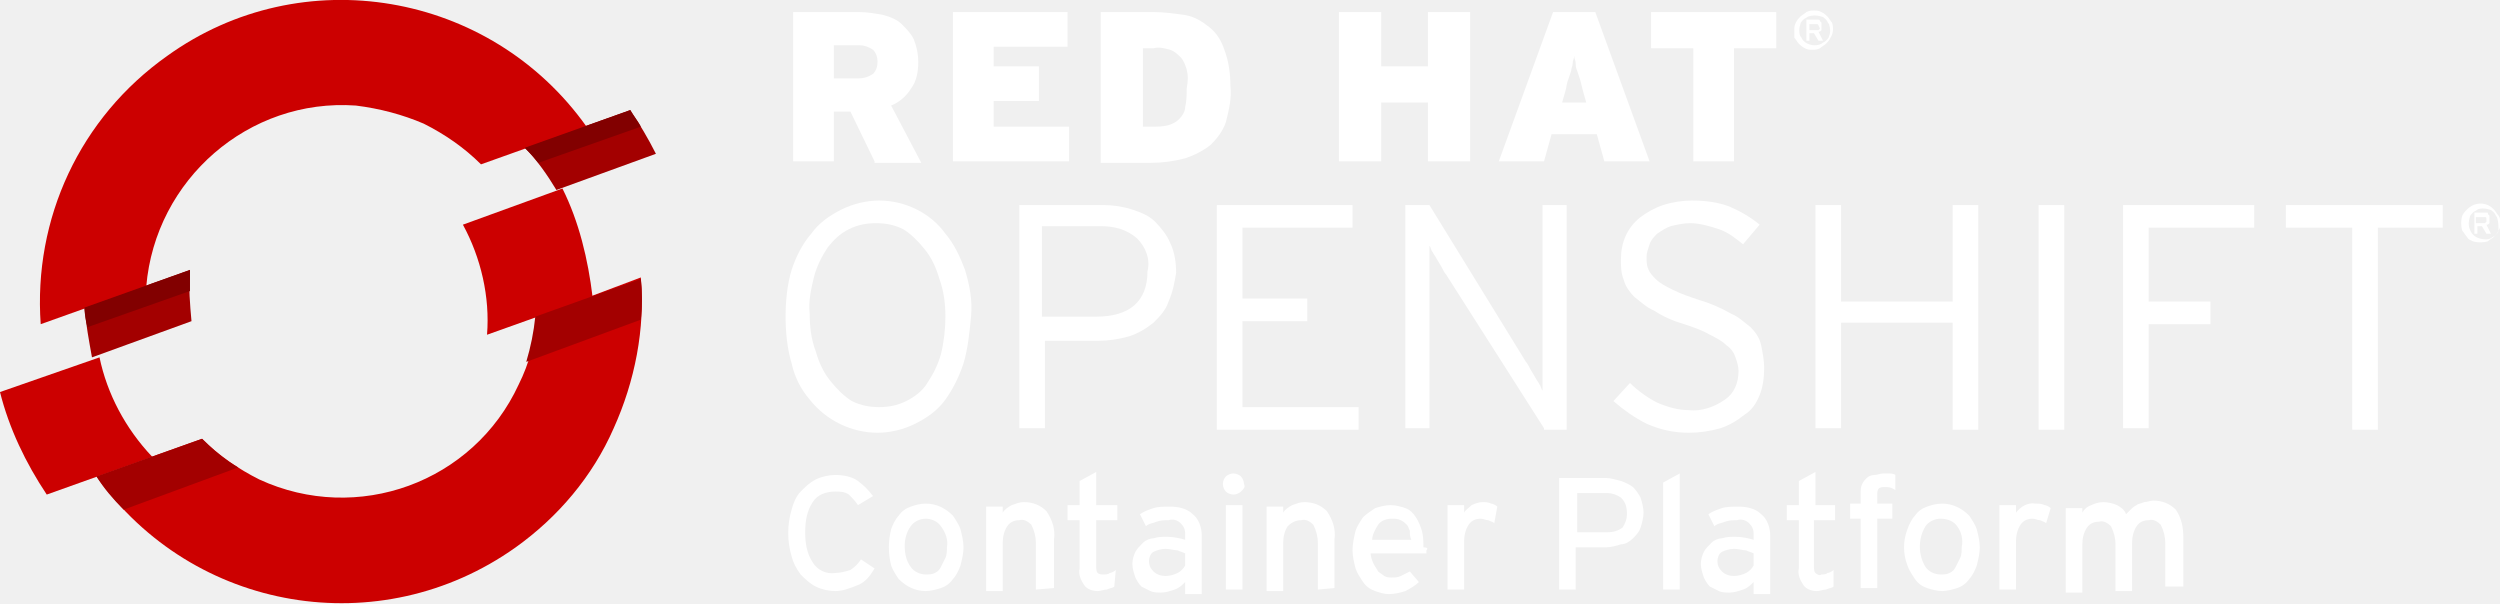
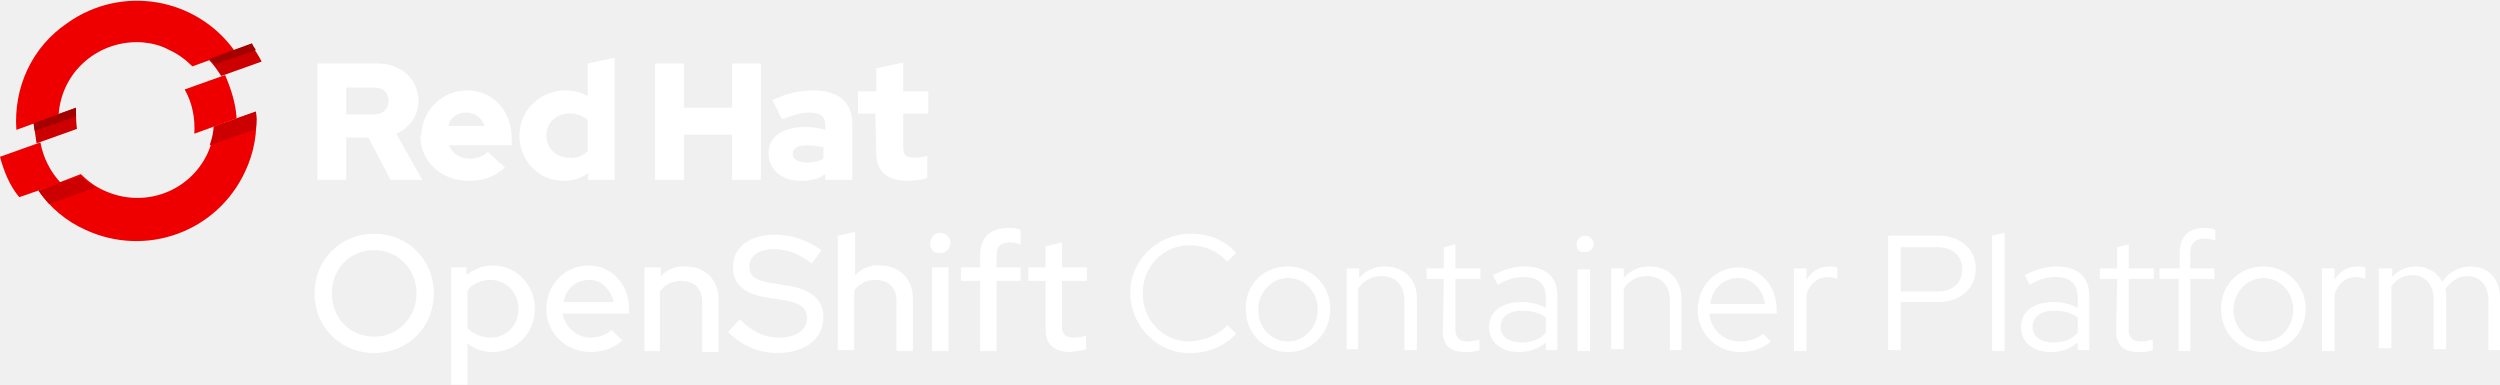
- <svg xmlns="http://www.w3.org/2000/svg" enable-background="new 0 0 165.8 40" height="40" viewBox="0 0 165.8 40" width="165.8">
+ <svg xmlns="http://www.w3.org/2000/svg" enable-background="new 0 0 259.9 40" height="40" viewBox="0 0 259.9 40" width="259.9">
  <g fill="#fff">
-     <path d="m58 10.7-1.6-3.3h-1.1v3.3h-2.7v-9.9h4.4c.5 0 1.1.1 1.6.2.4.1.9.3 1.2.6s.6.6.8 1c.2.5.3 1 .3 1.5 0 .6-.1 1.3-.5 1.8-.3.5-.8.9-1.3 1.1l2 3.8h-3.1zm-.1-7.4c-.3-.2-.6-.3-.9-.3h-1.7v2.2h1.6c.4 0 .7-.1 1-.3.2-.2.3-.5.3-.8s-.1-.6-.3-.8z" />
-     <path d="m63.2 10.7v-9.9h7.6v2.3h-4.9v1.3h3v2.3h-3v1.7h5v2.3z" />
-     <path d="m81.3 8.1c-.2.6-.6 1.1-1 1.5-.5.4-1.1.7-1.7.9-.8.2-1.5.3-2.3.3h-3.3v-10h3.5c.7 0 1.4.1 2.1.2.6.1 1.1.4 1.6.8s.8.9 1 1.5c.3.8.4 1.6.4 2.4.1.8-.1 1.6-.3 2.4zm-2.6-3.5c-.1-.3-.2-.6-.4-.8s-.4-.4-.7-.5c-.4-.1-.7-.2-1.1-.1h-.7v5.2h.6c.4 0 .7 0 1.1-.1.3-.1.5-.2.7-.4s.4-.5.4-.8c.1-.4.1-.8.1-1.2.1-.6.1-.9 0-1.3z" />
-     <path d="m94.7 10.7v-3.9h-3.1v3.9h-2.8v-9.9h2.8v3.6h3.1v-3.6h2.8v9.9z" />
-     <path d="m106.4 10.7-.5-1.8h-3l-.5 1.8h-3l3.6-9.9h2.8l3.6 9.9zm-1.4-4.6-.2-.8-.2-.6c-.1-.2-.1-.4-.1-.5 0-.2-.1-.3-.1-.5 0 .2-.1.3-.1.5s-.1.3-.1.5l-.2.6c-.1.2-.1.5-.2.8l-.2.7h1.6z" />
-     <path d="m115 3.2v7.5h-2.7v-7.5h-2.8v-2.4h8.3v2.4z" />
-     <path d="m121.4 2.5c-.1.2-.2.3-.3.4s-.3.2-.4.3c-.2.1-.3.1-.5.1s-.3 0-.5-.1-.3-.2-.4-.3-.2-.3-.3-.4c0-.2 0-.3 0-.5s0-.3.1-.5.2-.3.3-.4.3-.2.4-.3c.2-.1.3-.1.5-.1s.3 0 .5.1.3.2.4.3.2.3.3.4c.1.3.1.7-.1 1zm-.1-.9c-.1-.1-.1-.2-.2-.3s-.2-.2-.3-.2c-.3-.1-.6-.1-.9 0-.1.1-.2.1-.3.2s-.2.2-.2.3c-.1.3-.1.6 0 .8.1.1.1.2.2.3.3.3.8.4 1.2.2.1-.1.2-.1.3-.2s.2-.2.2-.3c.1-.2.1-.5 0-.8zm-.5.4c-.1.1-.1.1-.2.1l.3.6h-.3l-.3-.5h-.3v.5h-.2v-1.4h.6.2s.1 0 .1.1l.1.1v.2zm-.3-.4s-.1 0-.2 0h-.3v.4h.4.2l.1-.1c-.1-.2-.1-.3-.2-.3z" />
-     <path d="m63.9 24.1c-.3.9-.7 1.7-1.2 2.4s-1.2 1.2-2 1.6-1.7.6-2.5.6c-1.7 0-3.4-.8-4.5-2.2-.6-.7-1-1.5-1.2-2.4-.3-1-.4-2.1-.4-3.1s.1-2.1.4-3.1c.3-.9.7-1.7 1.3-2.4.5-.7 1.2-1.2 2-1.6s1.7-.6 2.5-.6c1.7 0 3.4.8 4.4 2.2.6.7 1 1.6 1.3 2.4.3 1 .5 2 .4 3.1-.1 1-.2 2.1-.5 3.1zm-1.6-5.6c-.2-.7-.5-1.4-1-2-.4-.5-.9-1-1.4-1.3-.6-.3-1.2-.4-1.8-.4s-1.2.1-1.8.4-1 .7-1.4 1.2c-.4.6-.7 1.2-.9 1.9-.2.8-.4 1.7-.3 2.5 0 .9.1 1.7.4 2.5.2.7.5 1.4 1 2 .4.5.9 1 1.4 1.3.6.3 1.2.4 1.8.4s1.2-.1 1.8-.4 1.1-.7 1.4-1.2c.4-.6.7-1.2.9-1.9.2-.8.3-1.7.3-2.5s-.1-1.7-.4-2.5z" />
-     <path d="m77.5 20c-.2.6-.6 1-1 1.4-.5.4-1 .7-1.6.9-.7.2-1.4.3-2 .3h-3.6v5.8h-1.7v-14.8h5.6c.6 0 1.3.1 1.9.3s1.1.4 1.5.8.8.9 1 1.4c.3.6.4 1.3.4 2-.1.6-.2 1.2-.5 1.9zm-2.1-4.2c-.7-.6-1.5-.8-2.4-.8h-3.9v6h3.6c2.2 0 3.4-1 3.4-3 .2-.8-.1-1.6-.7-2.2z" />
-     <path d="m80.7 28.4v-14.8h9v1.5h-7.3v4.7h4.3v1.5h-4.3v5.7h7.7v1.5h-9.4z" />
-     <path d="m102.4 28.4-6.5-10.2c-.1-.1-.2-.3-.3-.5l-.3-.5c-.1-.2-.2-.3-.3-.5-.1-.1-.1-.3-.2-.4v12.1h-1.6v-14.8h1.6l6.4 10.4c.1.1.2.3.3.5l.3.5c.1.2.2.3.3.5.1.1.1.3.2.4v-12.3h1.6v14.9h-1.5z" />
-     <path d="m116.7 26.2c-.2.5-.5 1-1 1.3-.5.4-1 .7-1.6.9-.7.2-1.4.3-2.1.3-1 0-1.9-.2-2.8-.6-.8-.4-1.5-.9-2.2-1.5l1.1-1.2c.5.5 1.2 1 1.8 1.3.7.3 1.4.5 2.1.5.8.1 1.7-.2 2.4-.7.6-.4.9-1.1.9-1.9 0-.3-.1-.6-.2-.9s-.3-.6-.6-.8c-.3-.3-.7-.5-1.1-.7-.5-.3-1.1-.5-1.7-.7-.7-.2-1.4-.5-2-.9-.5-.2-.9-.6-1.3-.9-.3-.3-.6-.7-.7-1.1-.2-.5-.2-.9-.2-1.4 0-1.1.4-2.1 1.3-2.8.4-.3.9-.6 1.5-.8s1.3-.3 1.9-.3c.9 0 1.7.1 2.5.4.7.3 1.4.7 2 1.2l-1.1 1.3c-.5-.4-1-.8-1.6-1s-1.3-.4-1.9-.4c-.4 0-.9.1-1.3.2-.3.1-.6.3-.9.5-.2.2-.4.4-.5.7s-.2.6-.2.8c0 .3 0 .6.1.8.1.3.3.5.5.7.3.3.7.5 1.1.7.6.3 1.2.5 1.8.7.7.2 1.4.5 2.1.9.5.2.9.6 1.3.9.3.3.6.7.7 1.2s.2 1 .2 1.5c0 .7-.1 1.3-.3 1.8z" />
-     <path d="m129.5 28.4v-7h-7.4v7h-1.7v-14.8h1.7v6.4h7.4v-6.4h1.7v14.9h-1.7z" />
-     <path d="m135.2 28.4v-14.8h1.7v14.9h-1.7z" />
-     <path d="m142.5 15.1v4.9h4.1v1.5h-4.1v6.9h-1.7v-14.8h8.7v1.5z" />
-     <path d="m157.7 15.1v13.4h-1.7v-13.4h-4.4v-1.5h10.4v1.5z" />
-     <path d="m165.7 15.3c-.1.2-.2.3-.3.4s-.3.2-.4.3c-.3.1-.7.1-1 0-.2-.1-.3-.1-.4-.3-.1-.1-.2-.3-.3-.4-.1-.3-.1-.7 0-1 .1-.2.2-.3.3-.4.4-.4.9-.5 1.4-.3.2.1.3.2.4.3s.2.3.3.4c.2.3.2.7 0 1zm-.1-.9c-.1-.1-.1-.2-.2-.3s-.2-.2-.3-.2c-.3-.1-.6-.1-.8 0-.1.1-.2.1-.3.2s-.2.2-.2.3c-.1.3-.1.6 0 .8.1.3.3.5.6.6s.6.1.8 0c.1-.1.2-.1.3-.2s.2-.2.2-.3c0-.3 0-.6-.1-.9zm-.5.4c-.1.1-.1.1-.2.1l.3.6h-.3l-.3-.5h-.3v.5h-.2v-1.4h.6.2c.1 0 .1 0 .1.1l.1.1v.2zm-.3-.4s-.1 0-.2 0h-.4v.4h.4.2l.1-.1c0-.3 0-.3-.1-.3z" />
-     <path d="m56.9 38.8c-.5.2-1 .4-1.5.4-.4 0-.9-.1-1.3-.3s-.7-.5-1-.8c-.3-.4-.5-.8-.6-1.2-.3-1-.3-2.1 0-3.1.1-.4.3-.9.6-1.2s.6-.6 1-.8.9-.3 1.3-.3c.5 0 1.1.1 1.5.4s.7.6 1 1l-1 .6c-.2-.3-.4-.5-.6-.7-.3-.2-.6-.2-.9-.2-.6 0-1.2.2-1.5.7-.4.6-.5 1.3-.5 2s.1 1.4.5 2c.3.5.9.8 1.5.7.3 0 .7-.1 1-.2.3-.2.5-.4.7-.7l.9.6c-.3.5-.6.9-1.1 1.1z" />
-     <path d="m63.7 37.5c-.1.3-.3.7-.5.9-.2.3-.5.5-.8.6s-.7.2-1 .2c-.7 0-1.3-.3-1.8-.8-.2-.3-.4-.6-.5-.9-.2-.8-.2-1.6 0-2.4.1-.3.3-.7.5-.9.2-.3.5-.5.8-.6s.6-.2 1-.2c.7 0 1.3.3 1.8.8.2.3.4.6.5.9.1.4.2.8.2 1.2s-.1.8-.2 1.2zm-1.3-2.6c-.2-.3-.6-.5-1-.5s-.8.2-1 .5c-.3.4-.4.9-.4 1.3 0 .5.1 1 .4 1.4.2.3.6.5 1 .5.2 0 .4 0 .6-.1s.3-.2.4-.4.2-.4.3-.6.1-.5.1-.7c.1-.5-.1-1-.4-1.4z" />
-     <path d="m68.7 39.1v-3.1c0-.4-.1-.8-.3-1.2-.2-.2-.5-.4-.8-.3-.3 0-.6.1-.8.4s-.3.7-.3 1.1v3.2h-1.1v-5.6h1.1v.4c.1-.2.4-.4.6-.5.3-.1.5-.2.8-.2.6 0 1.1.2 1.5.6.4.6.6 1.2.5 1.9v3.2z" />
-     <path d="m73.9 38.9c-.1.1-.3.1-.5.2-.2 0-.4.1-.6.1-.3 0-.7-.1-.9-.4s-.4-.7-.3-1.1v-3.2h-.8v-1h.8v-1.6l1.1-.6v2.2h1.4v1h-1.4v3c0 .2 0 .4.1.5s.3.1.4.1.3 0 .4-.1c.1 0 .3-.1.4-.2z" />
-     <path d="m78.6 39.1v-.5c-.2.2-.4.4-.7.5s-.6.2-.9.2c-.2 0-.5 0-.7-.1s-.4-.2-.6-.3c-.2-.2-.3-.4-.4-.6-.1-.3-.2-.6-.2-.9s.1-.6.2-.8.3-.4.5-.6.5-.3.7-.3c.3-.1.6-.1.9-.1.4 0 .9.1 1.2.2v-.4c0-.3-.1-.5-.3-.7s-.5-.3-.8-.2c-.3 0-.5 0-.8.1-.2.1-.5.1-.7.3l-.4-.8c.3-.2.6-.3.9-.4s.7-.1 1.1-.1c.5 0 1.1.1 1.5.5.4.3.6.9.6 1.4v3.9h-1.1zm0-2.4c-.2-.1-.3-.1-.5-.2-.2 0-.5-.1-.8-.1s-.6.1-.8.2-.3.4-.3.6c0 .3.1.5.3.7s.5.3.8.3.6-.1.8-.2.4-.3.5-.5z" />
-     <path d="m82.3 32.6c-.1.1-.3.2-.5.2s-.4-.1-.5-.2-.2-.3-.2-.5.1-.4.2-.5.3-.2.5-.2.4.1.5.2.2.3.2.5c.1.2 0 .3-.2.5zm-1 6.5v-5.6h1.1v5.6z" />
-     <path d="m87.4 39.1v-3.1c0-.4-.1-.8-.3-1.2-.2-.2-.5-.4-.8-.3-.3 0-.6.1-.9.4-.2.3-.3.7-.3 1.1v3.2h-1.1v-5.6h1.1v.4c.1-.2.4-.4.6-.5.3-.1.5-.2.8-.2.6 0 1.1.2 1.5.6.4.6.6 1.2.5 1.9v3.2z" />
-     <path d="m94.6 36.5v.2h-3.7c0 .2.1.5.2.7s.2.3.3.5c.1.1.3.2.4.3.2.1.3.1.5.1s.4 0 .6-.1.4-.2.6-.3l.6.7c-.2.2-.5.4-.9.6-.3.1-.7.2-1.1.2-.3 0-.6-.1-.9-.2s-.6-.3-.8-.6-.4-.6-.5-.9c-.1-.4-.2-.8-.2-1.2s.1-.9.2-1.3c.1-.3.3-.6.5-.9.2-.2.5-.4.8-.6.3-.1.7-.2 1-.2.4 0 .7.1 1 .2s.5.3.7.6.3.6.4.9c.1.4.1.7.1 1.1.3 0 .3.1.2.2zm-1.1-1.3c-.1-.2-.1-.3-.2-.4s-.2-.2-.4-.3-.4-.1-.6-.1c-.3 0-.7.1-.9.4s-.4.7-.4 1h2.6c-.1-.2-.1-.4-.1-.6z" />
-     <path d="m99.1 34.7c-.1-.1-.2-.1-.4-.2-.2 0-.3-.1-.5-.1-.3 0-.6.1-.8.4s-.3.7-.3 1.1v3.2h-1.1v-5.6h1.1v.5c.1-.2.3-.3.5-.5.2-.1.5-.2.7-.2s.4 0 .6.1c.1 0 .3.1.4.2z" />
-     <path d="m108.8 35c-.1.3-.3.5-.5.7s-.5.4-.8.4c-.3.1-.7.2-1 .2h-2v2.8h-1.1v-7.4h3.1c.3 0 .6.1 1 .2.3.1.5.2.8.4.2.2.4.5.5.7.1.3.2.7.2 1s-.1.7-.2 1zm-1.3-2c-.3-.2-.6-.3-.9-.3h-2v2.6h2c.4 0 .7-.1 1-.3.2-.3.3-.6.3-.9 0-.5-.1-.8-.4-1.1z" />
-     <path d="m110.3 39.1v-7.1l1.1-.6v7.7z" />
-     <path d="m116.3 39.1v-.5c-.2.2-.4.4-.7.5s-.6.2-.9.2c-.2 0-.5 0-.7-.1s-.4-.2-.6-.3c-.2-.2-.3-.4-.4-.6-.1-.3-.2-.6-.2-.9s.1-.6.2-.8.3-.4.5-.6.5-.3.7-.3c.3-.1.6-.1.9-.1.4 0 .9.1 1.2.2v-.4c0-.3-.1-.5-.3-.7s-.5-.3-.8-.2c-.3 0-.5 0-.8.1-.2.1-.5.1-.7.3l-.4-.8c.3-.2.6-.3.9-.4s.7-.1 1.1-.1c.5 0 1.1.1 1.5.5.4.3.6.9.6 1.4v3.9h-1.1zm0-2.4c-.2-.1-.3-.1-.5-.2-.2 0-.5-.1-.8-.1s-.6.1-.8.2-.3.4-.3.6c0 .3.1.5.3.7s.5.3.8.3.6-.1.8-.2.4-.3.5-.5z" />
-     <path d="m121.6 38.9c-.1.1-.3.1-.5.2-.2 0-.4.1-.6.1-.3 0-.7-.1-.9-.4s-.4-.7-.3-1.1v-3.2h-.8v-1h.8v-1.6l1.1-.6v2.2h1.3v1h-1.4v3c0 .2 0 .4.1.5s.3.2.4.1c.1 0 .3 0 .4-.1.1 0 .3-.1.4-.2z" />
-     <path d="m125 32.3c-.1 0-.3 0-.4.1s-.1.3-.1.4v.6h1v1h-1v4.6h-1.1v-4.6h-.7v-1h.7v-.7c0-.2 0-.4.1-.6s.2-.3.3-.4.3-.2.5-.2.4-.1.6-.1h.4s.3 0 .4.1v1c-.3-.2-.5-.2-.7-.2z" />
-     <path d="m131.1 37.5c-.1.3-.3.7-.5.9-.2.3-.5.5-.8.6s-.7.2-1 .2-.7-.1-1-.2-.6-.3-.8-.6-.4-.6-.5-.9c-.3-.8-.3-1.6 0-2.4.1-.3.3-.7.5-.9.2-.3.5-.5.8-.6s.6-.2 1-.2c.7 0 1.3.3 1.8.8.2.3.4.6.5.9.1.4.2.8.2 1.2s-.1.8-.2 1.2zm-1.3-2.6c-.2-.3-.6-.5-1.1-.5-.4 0-.8.2-1 .5-.5.8-.5 1.9 0 2.7.2.3.6.5 1 .5.2 0 .4 0 .6-.1s.3-.2.4-.4.2-.4.3-.6.1-.5.1-.7c.1-.5 0-1-.3-1.4z" />
-     <path d="m135.7 34.7c-.1-.1-.2-.1-.4-.2-.2 0-.3-.1-.5-.1-.3 0-.6.1-.8.4s-.3.7-.3 1.1v3.2h-1.1v-5.6h1.1v.5c.3-.4.8-.7 1.3-.6.2 0 .4 0 .6.1.1 0 .3.1.4.2z" />
-     <path d="m143.6 39.1v-3.1c0-.4-.1-.8-.3-1.2-.2-.2-.5-.4-.8-.3-.3 0-.6.1-.8.4s-.3.7-.3 1.1v3.2h-1.1v-3.1c0-.4-.1-.8-.3-1.2-.2-.2-.5-.4-.8-.3-.3 0-.6.1-.8.4s-.3.7-.3 1.1v3.2h-1.1v-5.6h1.1v.3c.1-.2.3-.4.6-.5.2-.1.5-.2.8-.2s.7.1.9.2.5.3.6.6c.1-.1.2-.2.3-.3s.2-.2.4-.3c.1-.1.3-.1.5-.2.2 0 .4-.1.6-.1.6 0 1.1.2 1.5.6.4.6.5 1.2.5 1.9v3.2h-1.2z" />
+     <path d="m38.9 36.7c-3.5 0-6.2-2.7-6.2-6.2s2.7-6.2 6.2-6.2 6.2 2.7 6.2 6.2-2.7 6.2-6.2 6.2zm0-10.7c-2.5 0-4.4 1.9-4.4 4.5s1.9 4.5 4.4 4.5 4.4-2 4.4-4.5-1.9-4.5-4.4-4.5z" />
+     <path d="m46.8 27.8h1.7v.8c.7-.6 1.7-1 2.7-1 2.5 0 4.4 2 4.4 4.5s-1.9 4.5-4.4 4.5c-.9 0-1.9-.3-2.6-.9v4.3h-1.7v-12.2zm1.8 2.4v3.9c.5.6 1.5 1 2.4 1 1.7 0 2.9-1.3 2.9-3s-1.3-3-2.9-3c-1 0-1.9.4-2.4 1.1z" />
+     <path d="m61.4 36.6c-2.6 0-4.6-2-4.6-4.5s1.9-4.5 4.4-4.5c2.4 0 4.2 2 4.2 4.5v.5h-6.9c.2 1.4 1.5 2.5 2.9 2.5.8 0 1.6-.3 2.2-.8l1.1 1.1c-.9.8-2.1 1.2-3.3 1.2zm-2.8-5.2h5.2c-.3-1.3-1.3-2.3-2.5-2.3-1.4 0-2.5.9-2.7 2.3z" />
+     <path d="m67 27.8h1.7v.9c.7-.7 1.6-1.1 2.6-1 2 0 3.4 1.4 3.4 3.4v5.5h-1.7v-5.2c0-1.4-.8-2.2-2.2-2.2-.9 0-1.7.4-2.2 1.1v6.2h-1.6z" />
+     <path d="m76.9 33.2c1.3 1.3 2.6 1.9 4.1 1.9 1.7 0 2.9-.8 2.9-2 0-1.1-.7-1.6-2.4-1.9l-2-.3c-2.2-.4-3.3-1.4-3.3-3.1 0-2.1 1.7-3.4 4.4-3.4 1.7 0 3.4.6 4.8 1.6l-1 1.4c-1.3-1-2.6-1.5-3.9-1.5-1.6 0-2.6.7-2.6 1.8 0 1 .6 1.4 2.1 1.7l1.9.3c2.5.4 3.7 1.5 3.7 3.3 0 2.2-1.9 3.7-4.8 3.7-1.9 0-3.8-.8-5.1-2.2z" />
+     <path d="m87.2 24.5 1.7-.4v4.5c.7-.7 1.6-1.1 2.6-1 2 0 3.4 1.4 3.4 3.4v5.5h-1.7v-5.2c0-1.4-.8-2.2-2.2-2.2-.9 0-1.7.4-2.2 1.1v6.2h-1.7v-11.9z" />
+     <path d="m96.7 25.3c0-.6.5-1.1 1-1.1.6 0 1.1.4 1.1 1s-.4 1.1-1 1.1h-.1c-.6.1-1-.4-1-1zm1.9 11.2h-1.7v-8.7h1.7z" />
+     <path d="m101.9 27.8v-1.3c0-1.8 1-2.8 3-2.8.4 0 .8 0 1.2.2v1.5c-.3-.1-.7-.2-1.1-.2-.9 0-1.4.4-1.4 1.3v1.3h2.5v1.4h-2.5v7.3h-1.7v-7.3h-2v-1.4z" />
+     <path d="m108.7 29.2h-1.8v-1.4h1.8v-2.2l1.7-.4v2.6h2.6v1.4h-2.6v4.7c0 .9.4 1.2 1.3 1.2.4 0 .8-.1 1.2-.2v1.4c-.5.2-1.1.2-1.6.3-1.7 0-2.6-.8-2.6-2.3z" />
+     <path d="m127.6 33.8.9.9c-1.2 1.3-2.9 2-4.7 2-3.4.1-6.2-2.7-6.3-6.1s2.7-6.2 6.1-6.3h.2c1.9 0 3.6.7 4.7 2l-.9.9c-1-1.1-2.4-1.7-3.9-1.7-2.8 0-4.9 2.2-4.9 5s2.1 5 4.9 5c1.6-.1 3-.7 3.9-1.7z" />
+     <path d="m133.9 27.7c2.4 0 4.4 1.9 4.4 4.4s-1.9 4.5-4.4 4.5c-2.4 0-4.4-1.9-4.4-4.5s1.9-4.4 4.4-4.4zm3.1 4.5c0-1.9-1.4-3.3-3.1-3.3s-3.1 1.5-3.1 3.3c0 1.9 1.4 3.3 3.1 3.3s3.1-1.5 3.1-3.3z" />
+     <path d="m140 27.9h1.3v1c.7-.8 1.6-1.2 2.7-1.2 1.9 0 3.3 1.3 3.3 3.3v5.4h-1.3v-5.2c0-1.5-.9-2.5-2.4-2.5-1 0-1.9.5-2.4 1.3v6.3h-1.2z" />
+     <path d="m150.1 29h-1.8v-1.1h1.8v-2.2l1.2-.3v2.5h2.6v1.1h-2.6v5.2c0 .9.4 1.3 1.3 1.3.4 0 .9-.1 1.2-.2v1.1c-.5.2-1 .2-1.5.2-1.5 0-2.3-.7-2.3-2.1z" />
+     <path d="m154.8 34c0-1.6 1.3-2.6 3.4-2.6.9 0 1.7.2 2.5.6v-1.1c0-1.4-.8-2.1-2.3-2.1-.8 0-1.7.2-2.7.8l-.5-1c1.2-.6 2.2-.9 3.3-.9 2.2 0 3.4 1.1 3.4 3v5.7h-1.2v-.8c-.8.7-1.8 1-2.8 1-1.8 0-3.1-1-3.1-2.6zm3.4 1.6c1 0 1.9-.3 2.5-1v-1.6c-.7-.5-1.5-.7-2.5-.7-1.4 0-2.2.7-2.2 1.7s.9 1.6 2.2 1.6z" />
+     <path d="m163.9 25.4c0-.5.4-.9.9-.9s.8.4.9.8c0 .5-.4.9-.9.9-.6.1-.9-.3-.9-.8zm1.4 11.1h-1.3v-8.5h1.3z" />
+     <path d="m167.5 27.9h1.3v1c.7-.8 1.6-1.2 2.7-1.2 1.9 0 3.3 1.3 3.3 3.3v5.4h-1.2v-5.2c0-1.5-.9-2.5-2.4-2.5-1 0-1.9.5-2.4 1.3v6.3h-1.3z" />
+     <path d="m180.9 36.6c-2.4 0-4.4-1.9-4.4-4.3v-.1c0-2.5 1.9-4.4 4.2-4.4s4 1.9 4 4.4v.4h-7c.2 1.7 1.5 2.9 3.2 2.9.9 0 1.8-.3 2.4-.8l.8.8c-.9.8-2.1 1.1-3.2 1.1zm-3.1-5h5.7c-.2-1.5-1.4-2.7-2.8-2.7-1.5 0-2.7 1.1-2.9 2.7z" />
+     <path d="m186.5 27.9h1.3v1.2c.5-.9 1.4-1.4 2.4-1.4.3 0 .5 0 .8.1v1.2c-.3-.1-.6-.2-.9-.2-1.1 0-1.9.6-2.3 1.8v5.9h-1.3z" />
+     <path d="m196.3 24.5h5.2c2.3 0 3.9 1.4 3.9 3.4s-1.5 3.5-3.9 3.5h-3.9v5h-1.3zm1.3 1.2v4.6h3.8c1.6 0 2.6-.9 2.6-2.3s-1-2.3-2.6-2.3z" />
+     <path d="m208.4 36.5h-1.3v-12l1.3-.3z" />
+     <path d="m210.1 34c0-1.6 1.3-2.6 3.4-2.6.9 0 1.7.2 2.5.6v-1.1c0-1.4-.8-2.1-2.3-2.1-.8 0-1.7.2-2.7.8l-.5-1c1.2-.6 2.2-.9 3.3-.9 2.2 0 3.4 1.1 3.4 3v5.7h-1.2v-.8c-.8.7-1.8 1-2.8 1-1.8 0-3.1-1-3.1-2.6zm3.4 1.6c1 0 1.9-.3 2.5-1v-1.6c-.7-.5-1.5-.7-2.5-.7-1.4 0-2.2.7-2.2 1.7s.9 1.6 2.2 1.6z" />
+     <path d="m220.1 29h-1.8v-1.1h1.8v-2.2l1.2-.3v2.5h2.6v1.1h-2.6v5.2c0 .9.4 1.3 1.3 1.3.4 0 .9-.1 1.2-.2v1.1c-.5.2-1 .2-1.5.2-1.5 0-2.3-.7-2.3-2.1z" />
+     <path d="m226.6 27.9v-1.6c0-1.7.9-2.6 2.6-2.6.4 0 .8 0 1.1.2v1.1c-.3-.1-.7-.2-1.1-.2-1 0-1.5.5-1.5 1.5v1.6h2.5v1.1h-2.5v7.5h-1.2v-7.5h-2v-1.1z" />
+     <path d="m235.3 27.7c2.4 0 4.4 1.9 4.4 4.4s-1.9 4.5-4.4 4.5c-2.4 0-4.4-1.9-4.4-4.5s2-4.4 4.4-4.4zm3.1 4.5c0-1.9-1.4-3.3-3.1-3.3s-3.1 1.5-3.1 3.3c0 1.9 1.4 3.3 3.1 3.3 1.8 0 3.1-1.5 3.1-3.3z" />
+     <path d="m241.4 27.9h1.3v1.2c.5-.9 1.4-1.4 2.4-1.4.3 0 .5 0 .8.1v1.2c-.3-.1-.6-.2-.9-.2-1.1 0-1.9.6-2.3 1.8v5.9h-1.3z" />
+     <path d="m247.4 27.9h1.3v.9c.6-.7 1.5-1.1 2.5-1.1 1.1 0 2.2.6 2.7 1.6.6-1 1.8-1.6 2.9-1.6 1.9 0 3.1 1.3 3.1 3.3v5.4h-1.2v-5.2c0-1.5-.9-2.5-2.2-2.5-.9 0-1.7.5-2.3 1.4.1.3.1.5.1.8v5.4h-1.3v-5.2c0-1.5-.9-2.5-2.2-2.5-.9 0-1.7.4-2.2 1.2v6.4h-1.3v-8.3z" />
+     <path d="m91.1 15.9c0 2 1.2 2.9 3.3 2.9.7 0 1.3-.1 2-.3v-2.3c-.4.1-.8.2-1.3.2-.9 0-1.2-.3-1.2-1.1v-3.5h2.6v-2.3h-2.6v-3l-2.8.6v2.4h-1.9v2.3h1.8zm-8.7.1c0-.6.6-.9 1.5-.9.6 0 1.1.1 1.7.2v1.2c-.5.3-1.1.4-1.7.4-1 0-1.5-.4-1.5-.9m.9 2.8c1 0 1.8-.2 2.5-.7v.6h2.8v-5.9c0-2.2-1.5-3.4-4-3.4-1.4 0-2.8.3-4.3 1l1 2c1.1-.4 2-.7 2.8-.7 1.2 0 1.7.4 1.7 1.4v.4c-.7-.2-1.4-.3-2.1-.3-2.3 0-3.8 1-3.8 2.7s1.3 2.9 3.4 2.9m-15.2-.1h3v-4.7h5v4.7h3v-12.1h-3v4.6h-5v-4.6h-3zm-11.3-4.6c0-1.3 1-2.3 2.4-2.3.7 0 1.4.2 1.9.7v3.2c-.5.5-1.2.8-1.9.7-1.4 0-2.4-1-2.4-2.3m4.3 4.6h2.8v-12.7l-2.8.6v3.4c-.7-.4-1.5-.6-2.3-.6-2.7 0-4.8 2.1-4.8 4.7s2 4.7 4.6 4.7h.1c.9 0 1.7-.3 2.5-.8zm-12.6-7c.9 0 1.6.6 1.9 1.4h-3.8c.2-.9.9-1.4 1.9-1.4m-4.8 2.4c0 2.7 2.2 4.7 5 4.7 1.5 0 2.7-.4 3.8-1.4l-1.8-1.6c-.4.4-1.1.7-1.8.7-1 0-1.9-.5-2.2-1.4h6.5v-.7c0-2.9-2-5-4.6-5s-4.7 2-4.8 4.6c-.1.1-.1.1-.1.1m-4.8-5c1 0 1.5.6 1.5 1.4s-.6 1.4-1.5 1.4h-2.9v-2.8zm-5.9 9.6h3v-4.4h2.3l2.3 4.4h3.3l-2.7-4.8c1.4-.6 2.3-1.9 2.3-3.4 0-2.2-1.7-3.9-4.3-3.9h-6.2z" />
  </g>
-   <path d="m12.6 17.9-7 2.5c.1 1.1.3 2.2.5 3.3l6.6-2.4c-.1-1.1-.2-2.2-.1-3.4" fill="#a30000" />
-   <path d="m43.5 10.2c-.5-1-1.1-2-1.7-2.9l-7 2.5c.8.8 1.5 1.8 2.1 2.8z" fill="#a30000" />
-   <path d="m28.1 8.2c1.4.7 2.7 1.6 3.8 2.7l7-2.5c-6.4-9-18.9-11.1-27.8-4.7-5.8 4.1-8.9 10.8-8.4 17.8l7-2.5c.6-7.1 6.8-12.5 13.9-12 1.6.2 3.1.6 4.5 1.2" fill="#c00" />
-   <path d="m6.6 23.7-6.6 2.3c.6 2.4 1.7 4.7 3.1 6.8l7-2.5c-1.8-1.9-3-4.2-3.5-6.6" fill="#c00" />
-   <path d="m35.6 21c-.1 1.6-.5 3.1-1.2 4.5-3 6.5-10.7 9.3-17.2 6.3-1.4-.7-2.7-1.6-3.8-2.7l-7 2.5c6.4 9 18.8 11.1 27.8 4.7 2.8-2 5.1-4.7 6.5-7.9 1.4-3.1 2.1-6.6 1.8-10z" fill="#c00" />
-   <path d="m37.3 12.5-6.6 2.4c1.2 2.2 1.8 4.8 1.6 7.3l7-2.5c-.3-2.5-.9-5-2-7.2" fill="#c00" />
-   <path d="m12.6 19.3c0-.5 0-.9 0-1.4l-7 2.5c0 .4.1.9.2 1.3z" fill="#820000" />
-   <path d="m42.5 8.4c-.2-.4-.5-.7-.7-1.1l-7 2.5c.3.3.6.6.9 1z" fill="#820000" />
-   <path d="m6.4 31.6c.5.8 1.1 1.5 1.8 2.2l7.6-2.8c-.9-.5-1.7-1.2-2.4-1.9zm36.1-13.1-7 2.5c-.1 1-.3 2-.6 3l7.6-2.8c.1-.9.1-1.8 0-2.7" fill="#a30000" />
+   <path d="m7.9 11.2-4.4 1.6c.1.7.2 1.4.3 2.1l4.2-1.5c-.1-.7-.1-1.5-.1-2.2" fill="#c00" />
+   <path d="m27.2 6.4c-.3-.6-.7-1.2-1.1-1.8l-4.4 1.6c.5.5.9 1.1 1.3 1.7z" fill="#c00" />
+   <path d="m17.6 5.2c.9.4 1.7 1 2.4 1.7l4.4-1.6c-4-5.6-11.8-6.9-17.4-2.9-3.7 2.5-5.6 6.7-5.3 11.1l4.4-1.6c.3-4.5 4.2-7.8 8.7-7.5 1 .1 1.9.3 2.8.8" fill="#e00" />
+   <path d="m4.2 14.8-4.2 1.5c.4 1.5 1 3 2 4.2l4.3-1.5c-1.1-1.2-1.8-2.6-2.1-4.2" fill="#e00" />
+   <path d="m22.3 13.1c-.1 1-.3 1.9-.7 2.8-1.9 4.1-6.7 5.8-10.8 3.9-.9-.4-1.7-1-2.4-1.7l-4.4 1.7c1.2 1.8 2.9 3.2 4.9 4.1 6.3 2.9 13.7.2 16.6-6.1.9-1.9 1.3-4.1 1.1-6.2z" fill="#e00" />
+   <path d="m23.4 7.8-4.2 1.5c.8 1.4 1.1 3 1 4.6l4.4-1.6c-.1-1.6-.6-3.1-1.2-4.5" fill="#e00" />
+   <path d="m7.9 12.1c0-.3 0-.6 0-.9l-4.4 1.6c0 .3.1.6.1.8z" fill="#a30000" />
+   <path d="m26.6 5.2c-.1-.2-.3-.4-.4-.7l-4.4 1.6c.2.2.4.4.5.6z" fill="#a30000" />
+   <path d="m4 19.8c.3.5.7.9 1.1 1.4l4.8-1.7c-.5-.3-1.1-.7-1.5-1.2zm22.6-8.2-4.4 1.6c0 .6-.2 1.3-.4 1.9l4.8-1.7c.1-.7.1-1.3 0-1.8" fill="#c00" />
</svg>
